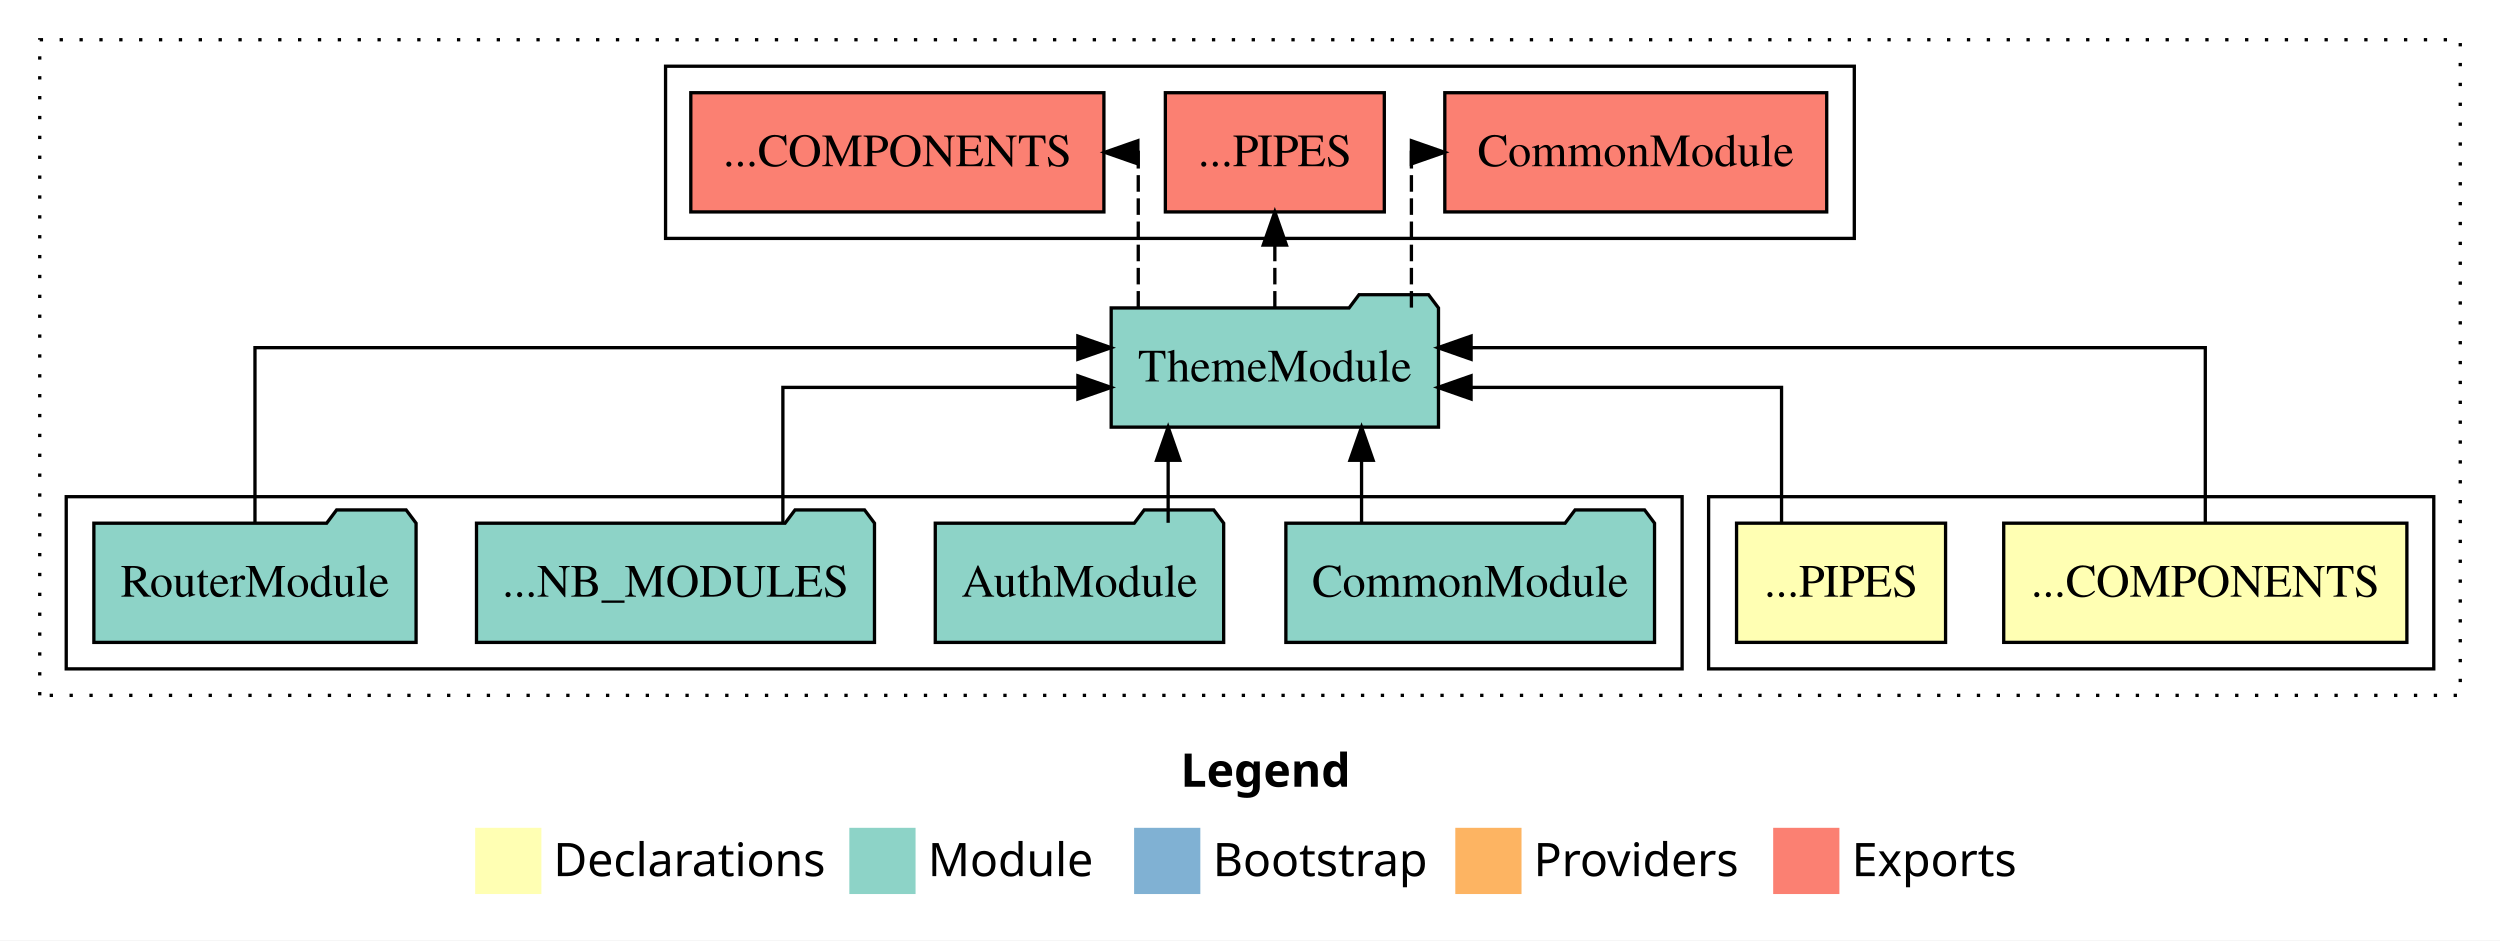
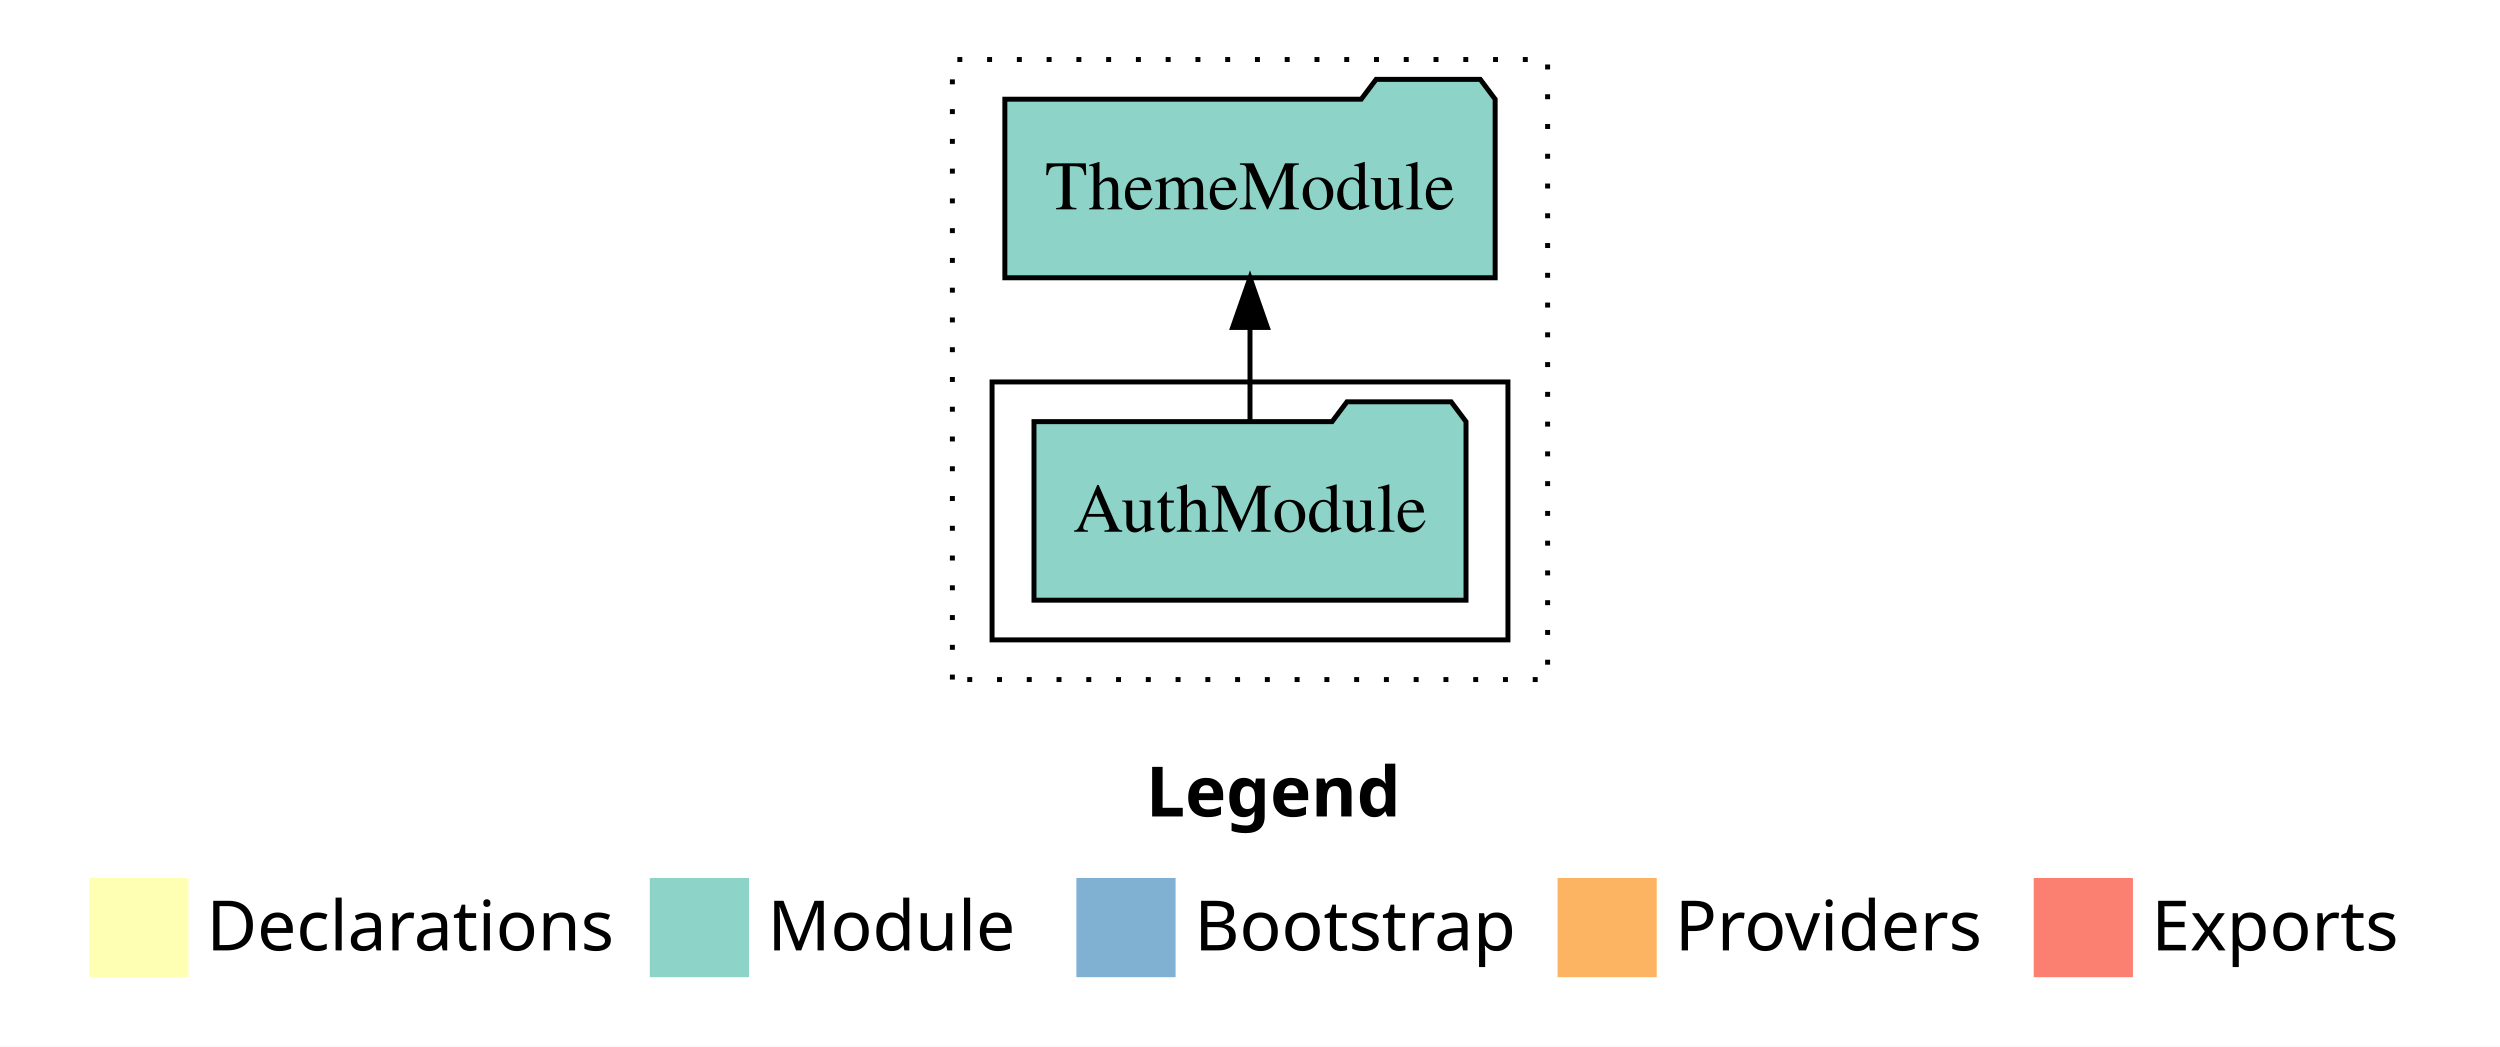
- <svg xmlns="http://www.w3.org/2000/svg" width="755pt" height="284pt" viewBox="0.00 0.00 755.00 284.00">
-   <g id="graph0" class="graph" transform="scale(1 1) rotate(0) translate(4 280)">
-     <polygon fill="#ffffff" stroke="transparent" points="-4,4 -4,-280 751,-280 751,4 -4,4" />
-     <text text-anchor="start" x="352.509" y="-42.4" font-family="sans-serif" font-weight="bold" font-size="14.00" fill="#000000">Legend</text>
-     <polygon fill="#ffffb3" stroke="transparent" points="139.5,-10 139.5,-30 159.5,-30 159.5,-10 139.5,-10" />
-     <text text-anchor="start" x="163.129" y="-15.4" font-family="sans-serif" font-size="14.00" fill="#000000">  Declarations</text>
-     <polygon fill="#8dd3c7" stroke="transparent" points="252.5,-10 252.5,-30 272.5,-30 272.5,-10 252.5,-10" />
-     <text text-anchor="start" x="276.225" y="-15.4" font-family="sans-serif" font-size="14.00" fill="#000000">  Module</text>
-     <polygon fill="#80b1d3" stroke="transparent" points="338.5,-10 338.5,-30 358.5,-30 358.5,-10 338.5,-10" />
-     <text text-anchor="start" x="362.281" y="-15.4" font-family="sans-serif" font-size="14.00" fill="#000000">  Bootstrap</text>
-     <polygon fill="#fdb462" stroke="transparent" points="435.5,-10 435.5,-30 455.5,-30 455.5,-10 435.5,-10" />
-     <text text-anchor="start" x="459.173" y="-15.4" font-family="sans-serif" font-size="14.00" fill="#000000">  Providers</text>
-     <polygon fill="#fb8072" stroke="transparent" points="531.5,-10 531.5,-30 551.5,-30 551.5,-10 531.5,-10" />
-     <text text-anchor="start" x="555.226" y="-15.4" font-family="sans-serif" font-size="14.00" fill="#000000">  Exports</text>
+ <svg xmlns="http://www.w3.org/2000/svg" width="504pt" height="211pt" viewBox="0.00 0.00 504.00 211.00">
+   <g id="graph0" class="graph" transform="scale(1 1) rotate(0) translate(4 207)">
+     <polygon fill="#ffffff" stroke="transparent" points="-4,4 -4,-207 500,-207 500,4 -4,4" />
+     <text text-anchor="start" x="227.009" y="-42.4" font-family="sans-serif" font-weight="bold" font-size="14.00" fill="#000000">Legend</text>
+     <polygon fill="#ffffb3" stroke="transparent" points="14,-10 14,-30 34,-30 34,-10 14,-10" />
+     <text text-anchor="start" x="37.629" y="-15.4" font-family="sans-serif" font-size="14.00" fill="#000000">  Declarations</text>
+     <polygon fill="#8dd3c7" stroke="transparent" points="127,-10 127,-30 147,-30 147,-10 127,-10" />
+     <text text-anchor="start" x="150.725" y="-15.4" font-family="sans-serif" font-size="14.00" fill="#000000">  Module</text>
+     <polygon fill="#80b1d3" stroke="transparent" points="213,-10 213,-30 233,-30 233,-10 213,-10" />
+     <text text-anchor="start" x="236.781" y="-15.4" font-family="sans-serif" font-size="14.00" fill="#000000">  Bootstrap</text>
+     <polygon fill="#fdb462" stroke="transparent" points="310,-10 310,-30 330,-30 330,-10 310,-10" />
+     <text text-anchor="start" x="333.673" y="-15.4" font-family="sans-serif" font-size="14.00" fill="#000000">  Providers</text>
+     <polygon fill="#fb8072" stroke="transparent" points="406,-10 406,-30 426,-30 426,-10 406,-10" />
+     <text text-anchor="start" x="429.726" y="-15.4" font-family="sans-serif" font-size="14.00" fill="#000000">  Exports</text>
    <g id="clust1" class="cluster">
-       <polygon fill="none" stroke="#000000" stroke-dasharray="1,5" points="8,-70 8,-268 739,-268 739,-70 8,-70" />
+       <polygon fill="none" stroke="#000000" stroke-dasharray="1,5" points="188,-70 188,-195 308,-195 308,-70 188,-70" />
    </g>
-     <g id="clust2" class="cluster">
-       <polygon fill="none" stroke="#000000" points="512,-78 512,-130 731,-130 731,-78 512,-78" />
-     </g>
-     <g id="clust5" class="cluster">
-       <polygon fill="none" stroke="#000000" points="16,-78 16,-130 504,-130 504,-78 16,-78" />
-     </g>
-     <g id="clust6" class="cluster">
-       <polygon fill="none" stroke="#000000" points="197,-208 197,-260 556,-260 556,-208 197,-208" />
+     <g id="clust3" class="cluster">
+       <polygon fill="none" stroke="#000000" points="196,-78 196,-130 300,-130 300,-78 196,-78" />
    </g>
    <g id="node1" class="node">
-       <polygon fill="#ffffb3" stroke="#000000" points="722.879,-122 601.121,-122 601.121,-86 722.879,-86 722.879,-122" />
-       <text text-anchor="middle" x="662" y="-99.8" font-family="Times,serif" font-size="14.00" fill="#000000">...COMPONENTS</text>
+       <polygon fill="#8dd3c7" stroke="#000000" points="291.548,-122 288.548,-126 267.548,-126 264.548,-122 204.452,-122 204.452,-86 291.548,-86 291.548,-122" />
+       <text text-anchor="middle" x="248" y="-99.8" font-family="Times,serif" font-size="14.00" fill="#000000">AuthModule</text>
    </g>
-     <g id="node3" class="node">
-       <polygon fill="#8dd3c7" stroke="#000000" points="430.423,-187 427.423,-191 406.423,-191 403.423,-187 331.577,-187 331.577,-151 430.423,-151 430.423,-187" />
-       <text text-anchor="middle" x="381" y="-164.8" font-family="Times,serif" font-size="14.00" fill="#000000">ThemeModule</text>
+     <g id="node2" class="node">
+       <polygon fill="#8dd3c7" stroke="#000000" points="297.423,-187 294.423,-191 273.423,-191 270.423,-187 198.577,-187 198.577,-151 297.423,-151 297.423,-187" />
+       <text text-anchor="middle" x="248" y="-164.8" font-family="Times,serif" font-size="14.00" fill="#000000">ThemeModule</text>
    </g>
    <g id="edge1" class="edge">
-       <path fill="none" stroke="#000000" d="M662,-122.284C662,-143.321 662,-175 662,-175 662,-175 440.268,-175 440.268,-175" />
-       <polygon fill="#000000" stroke="#000000" points="440.268,-171.5 430.268,-175 440.268,-178.5 440.268,-171.5" />
-     </g>
-     <g id="node2" class="node">
-       <polygon fill="#ffffb3" stroke="#000000" points="583.561,-122 520.439,-122 520.439,-86 583.561,-86 583.561,-122" />
-       <text text-anchor="middle" x="552" y="-99.8" font-family="Times,serif" font-size="14.00" fill="#000000">...PIPES</text>
-     </g>
-     <g id="edge2" class="edge">
-       <path fill="none" stroke="#000000" d="M534.027,-122.022C534.027,-139.373 534.027,-163 534.027,-163 534.027,-163 440.261,-163 440.261,-163" />
-       <polygon fill="#000000" stroke="#000000" points="440.261,-159.5 430.261,-163 440.261,-166.5 440.261,-159.5" />
-     </g>
-     <g id="node8" class="node">
-       <polygon fill="#fb8072" stroke="#000000" points="547.668,-252 432.332,-252 432.332,-216 547.668,-216 547.668,-252" />
-       <text text-anchor="middle" x="490" y="-229.8" font-family="Times,serif" font-size="14.00" fill="#000000">CommonModule </text>
-     </g>
-     <g id="edge7" class="edge">
-       <path fill="none" stroke="#000000" stroke-dasharray="5,2" d="M422.246,-187.106C422.246,-206.339 422.246,-234 422.246,-234 422.246,-234 423.245,-234 423.245,-234" />
-       <polygon fill="#000000" stroke="#000000" points="422.243,-237.5 432.243,-234 422.243,-230.5 422.243,-237.5" />
-     </g>
-     <g id="node9" class="node">
-       <polygon fill="#fb8072" stroke="#000000" points="414.062,-252 347.938,-252 347.938,-216 414.062,-216 414.062,-252" />
-       <text text-anchor="middle" x="381" y="-229.8" font-family="Times,serif" font-size="14.00" fill="#000000">...PIPES </text>
-     </g>
-     <g id="edge8" class="edge">
-       <path fill="none" stroke="#000000" stroke-dasharray="5,2" d="M381,-187.106C381,-187.106 381,-205.991 381,-205.991" />
-       <polygon fill="#000000" stroke="#000000" points="377.5,-205.991 381,-215.991 384.5,-205.991 377.5,-205.991" />
-     </g>
-     <g id="node10" class="node">
-       <polygon fill="#fb8072" stroke="#000000" points="329.378,-252 204.622,-252 204.622,-216 329.378,-216 329.378,-252" />
-       <text text-anchor="middle" x="267" y="-229.8" font-family="Times,serif" font-size="14.00" fill="#000000">...COMPONENTS </text>
-     </g>
-     <g id="edge9" class="edge">
-       <path fill="none" stroke="#000000" stroke-dasharray="5,2" d="M339.754,-187.106C339.754,-206.339 339.754,-234 339.754,-234 339.754,-234 338.743,-234 338.743,-234" />
-       <polygon fill="#000000" stroke="#000000" points="339.638,-230.5 329.638,-234 339.638,-237.5 339.638,-230.5" />
-     </g>
-     <g id="node4" class="node">
-       <polygon fill="#8dd3c7" stroke="#000000" points="495.668,-122 492.668,-126 471.668,-126 468.668,-122 384.332,-122 384.332,-86 495.668,-86 495.668,-122" />
-       <text text-anchor="middle" x="440" y="-99.8" font-family="Times,serif" font-size="14.00" fill="#000000">CommonModule</text>
-     </g>
-     <g id="edge3" class="edge">
-       <path fill="none" stroke="#000000" d="M407.189,-122.106C407.189,-122.106 407.189,-140.991 407.189,-140.991" />
-       <polygon fill="#000000" stroke="#000000" points="403.689,-140.991 407.189,-150.991 410.689,-140.991 403.689,-140.991" />
-     </g>
-     <g id="node5" class="node">
-       <polygon fill="#8dd3c7" stroke="#000000" points="365.548,-122 362.548,-126 341.548,-126 338.548,-122 278.452,-122 278.452,-86 365.548,-86 365.548,-122" />
-       <text text-anchor="middle" x="322" y="-99.8" font-family="Times,serif" font-size="14.00" fill="#000000">AuthModule</text>
-     </g>
-     <g id="edge4" class="edge">
-       <path fill="none" stroke="#000000" d="M348.781,-122.106C348.781,-122.106 348.781,-140.991 348.781,-140.991" />
-       <polygon fill="#000000" stroke="#000000" points="345.281,-140.991 348.781,-150.991 352.281,-140.991 345.281,-140.991" />
-     </g>
-     <g id="node6" class="node">
-       <polygon fill="#8dd3c7" stroke="#000000" points="260.096,-122 257.096,-126 236.096,-126 233.096,-122 139.904,-122 139.904,-86 260.096,-86 260.096,-122" />
-       <text text-anchor="middle" x="200" y="-99.8" font-family="Times,serif" font-size="14.00" fill="#000000">...NB_MODULES</text>
-     </g>
-     <g id="edge5" class="edge">
-       <path fill="none" stroke="#000000" d="M232.429,-122.022C232.429,-139.373 232.429,-163 232.429,-163 232.429,-163 321.528,-163 321.528,-163" />
-       <polygon fill="#000000" stroke="#000000" points="321.528,-166.5 331.528,-163 321.528,-159.5 321.528,-166.5" />
-     </g>
-     <g id="node7" class="node">
-       <polygon fill="#8dd3c7" stroke="#000000" points="121.653,-122 118.653,-126 97.653,-126 94.653,-122 24.347,-122 24.347,-86 121.653,-86 121.653,-122" />
-       <text text-anchor="middle" x="73" y="-99.8" font-family="Times,serif" font-size="14.00" fill="#000000">RouterModule</text>
-     </g>
-     <g id="edge6" class="edge">
-       <path fill="none" stroke="#000000" d="M73,-122.284C73,-143.321 73,-175 73,-175 73,-175 321.514,-175 321.514,-175" />
-       <polygon fill="#000000" stroke="#000000" points="321.514,-178.5 331.514,-175 321.514,-171.5 321.514,-178.5" />
+       <path fill="none" stroke="#000000" d="M248,-122.106C248,-122.106 248,-140.991 248,-140.991" />
+       <polygon fill="#000000" stroke="#000000" points="244.5,-140.991 248,-150.991 251.5,-140.991 244.5,-140.991" />
    </g>
  </g>
</svg>
